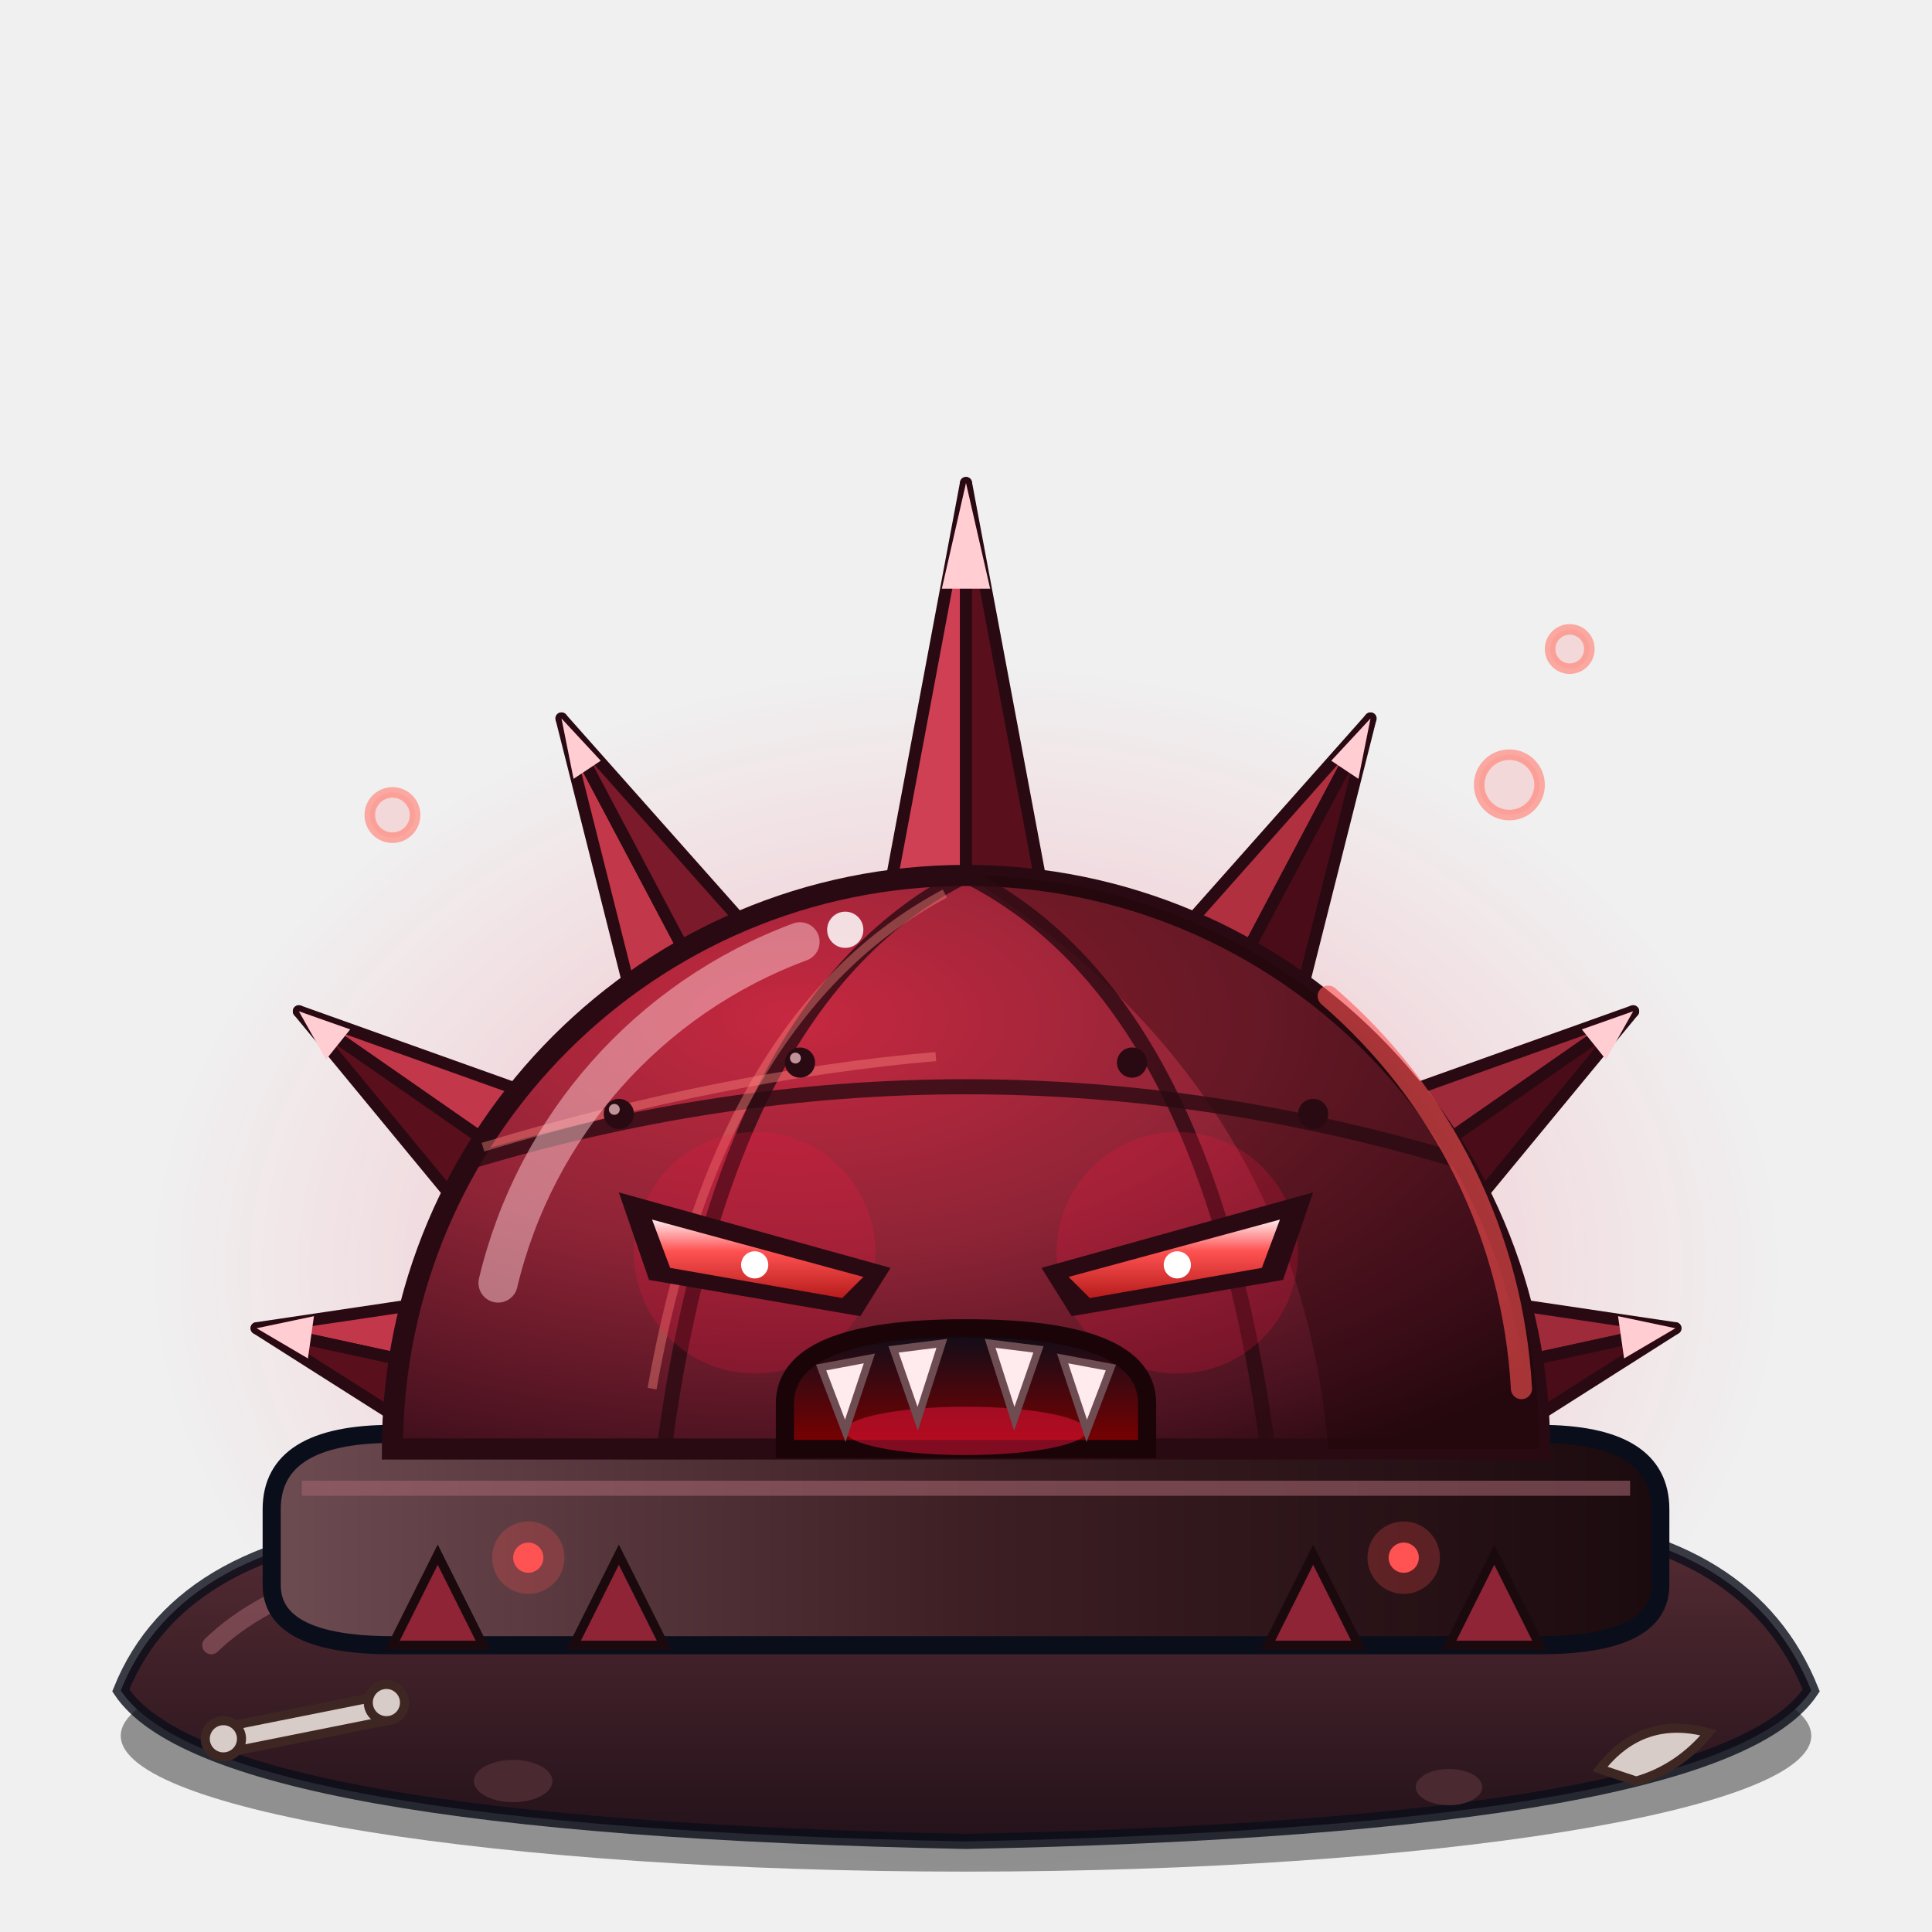
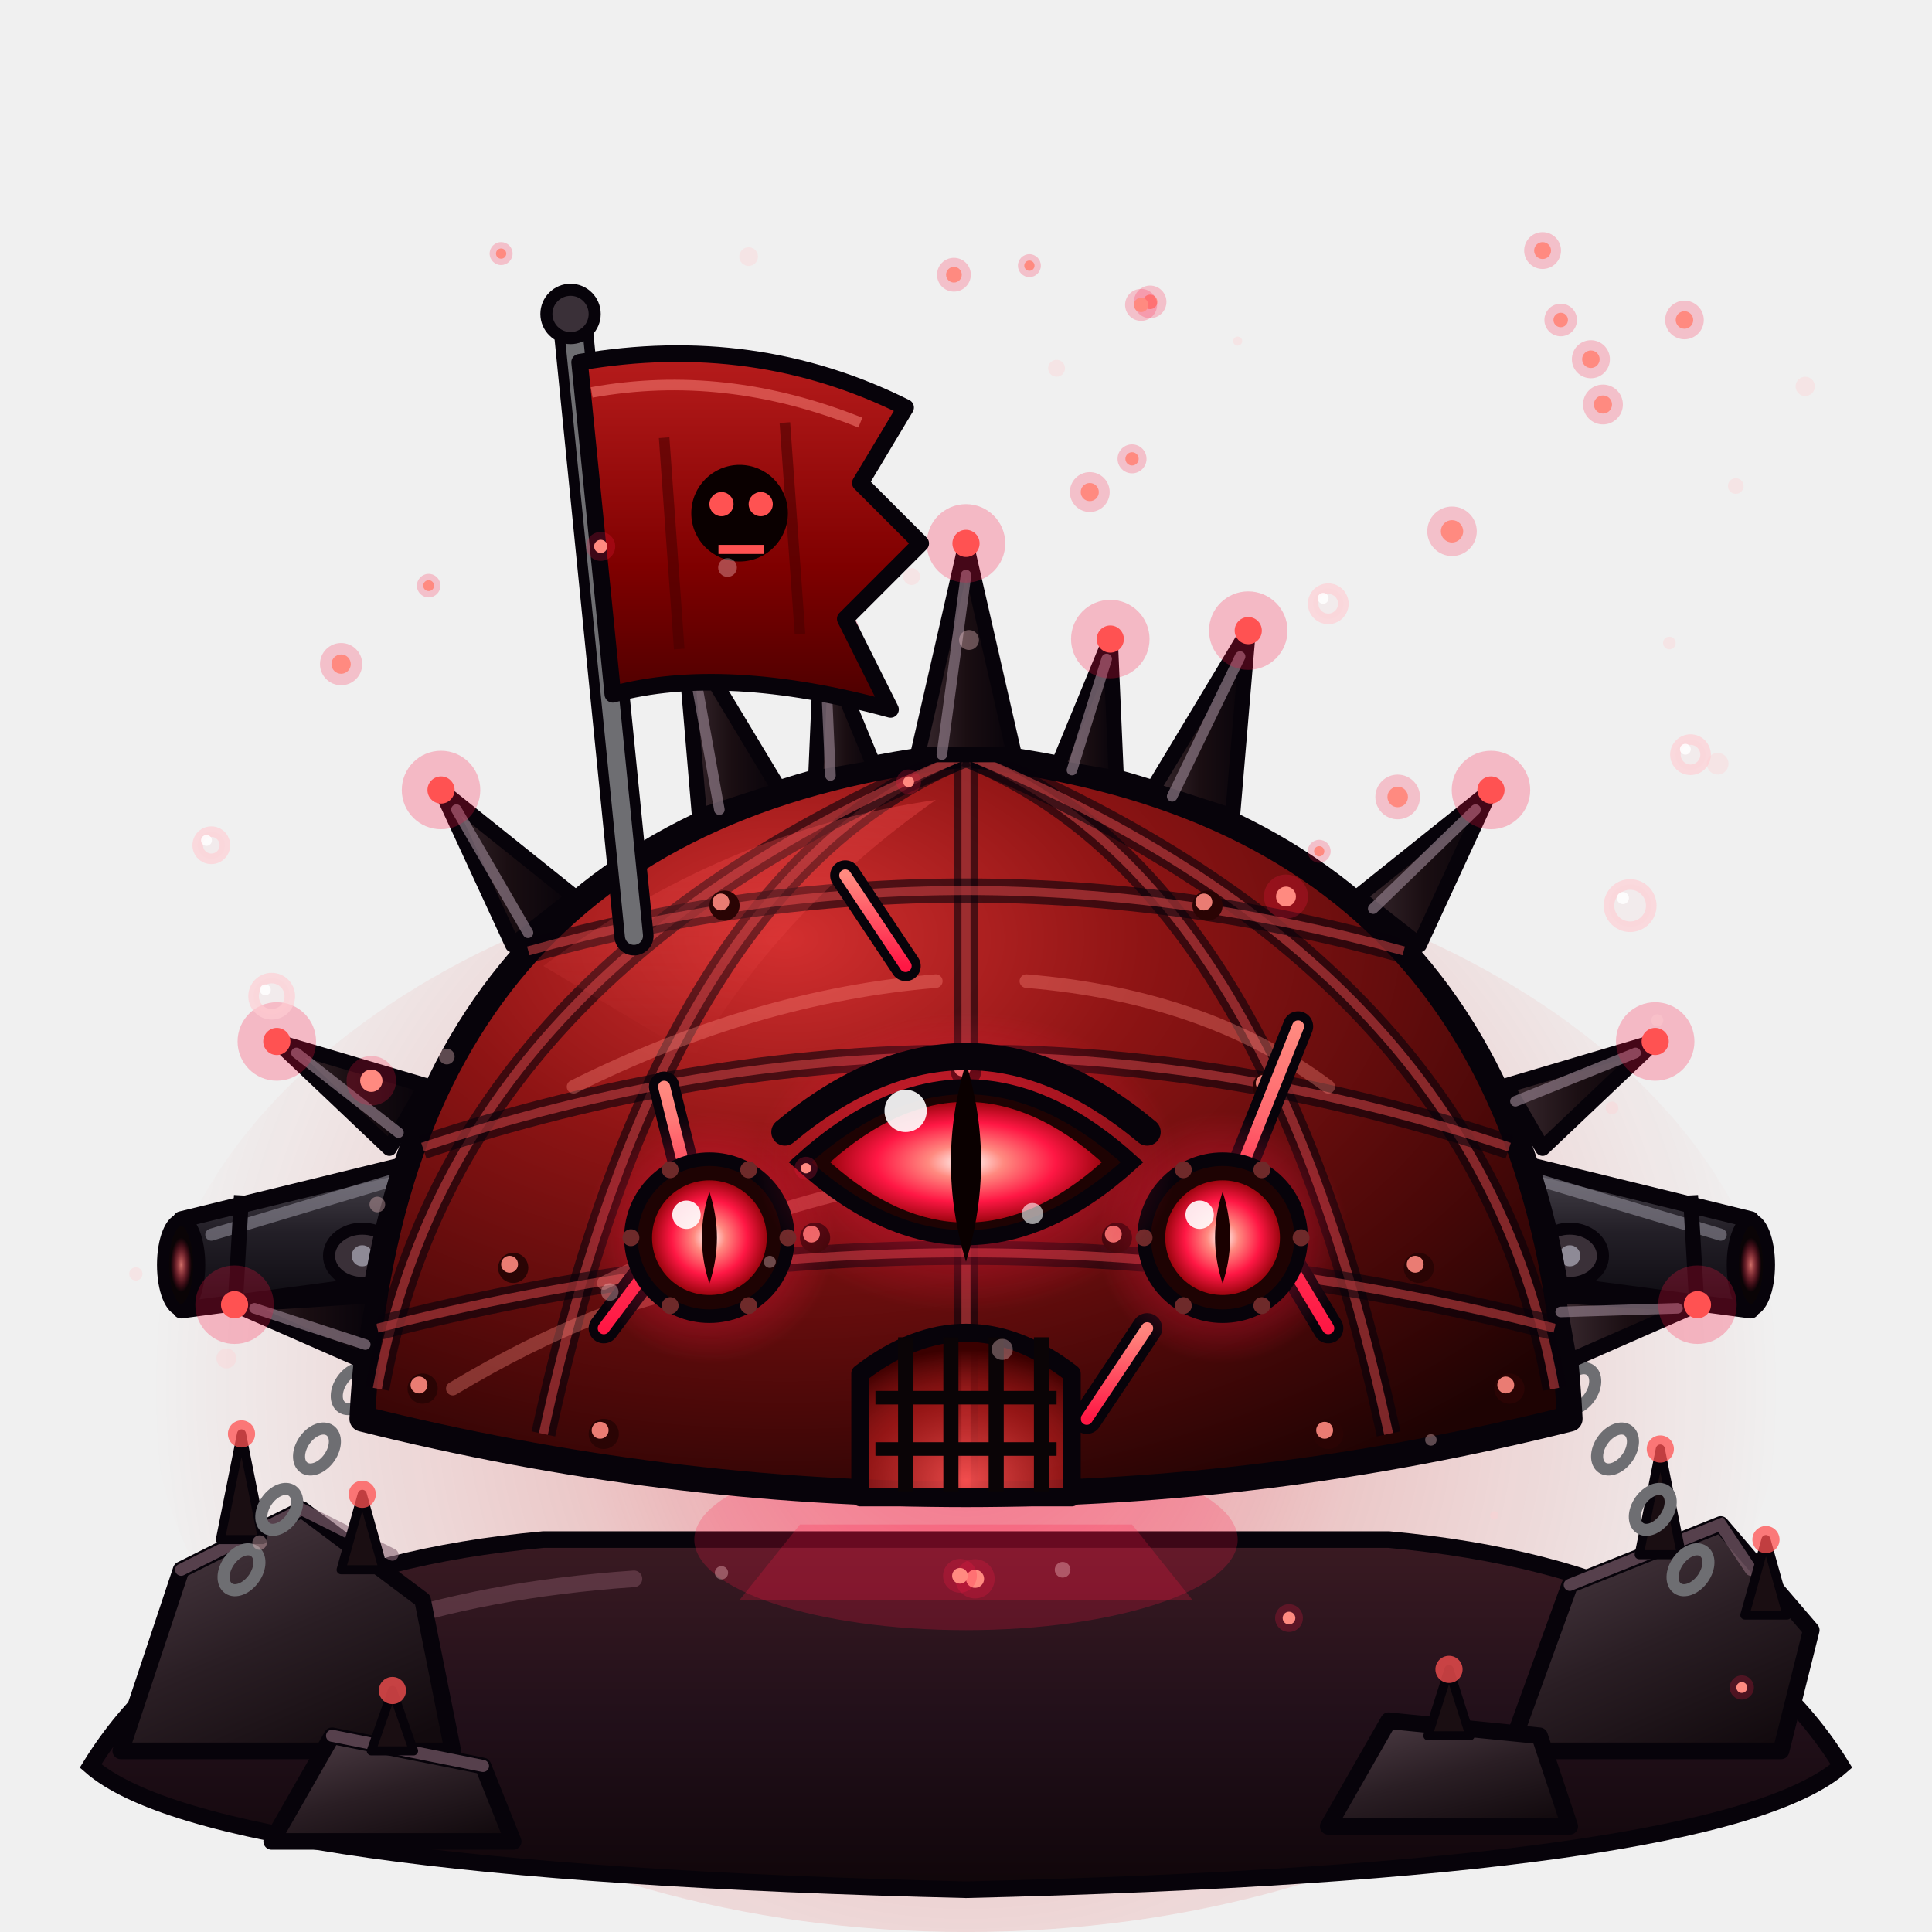
<svg xmlns="http://www.w3.org/2000/svg" viewBox="0 0 64 64">
  <defs>
-     <linearGradient id="fhRock" x1="0" y1="0" x2="0" y2="1">
-       <stop offset="0" stop-color="#5A2E36" />
-       <stop offset="1" stop-color="#24121A" />
-     </linearGradient>
-     <radialGradient id="fhDome" cx="0.35" cy="0.25" r="0.9">
-       <stop offset="0" stop-color="#C62840" />
-       <stop offset="0.45" stop-color="#8E2436" />
-       <stop offset="0.85" stop-color="#4A1220" />
-       <stop offset="1" stop-color="#2A0A12" />
-     </radialGradient>
-     <linearGradient id="fhBand" x1="0" y1="0" x2="1" y2="0">
-       <stop offset="0" stop-color="#6D4C52" />
-       <stop offset="0.5" stop-color="#3D1F24" />
-       <stop offset="1" stop-color="#1A0A0E" />
-     </linearGradient>
-     <radialGradient id="fhGlow" cx="0.5" cy="0.5" r="0.5">
-       <stop offset="0" stop-color="#FF1744" stop-opacity="0.6" />
+     <radialGradient id="fhHalo" cx="32" cy="46" r="27" gradientUnits="userSpaceOnUse">
+       <stop offset="0" stop-color="#FF1744" stop-opacity="0.45" />
+       <stop offset="0.5" stop-color="#D50000" stop-opacity="0.16" />
+       <stop offset="1" stop-color="#D50000" stop-opacity="0" />
+     </radialGradient>
+     <linearGradient id="fhSand" x1="0" y1="0" x2="0" y2="1">
+       <stop offset="0" stop-color="#3A1A22" />
+       <stop offset="0.5" stop-color="#22101A" />
+       <stop offset="1" stop-color="#10060A" />
+     </linearGradient>
+     <radialGradient id="fhShell" cx="0.35" cy="0.25" r="0.85">
+       <stop offset="0" stop-color="#D32F2F" />
+       <stop offset="0.35" stop-color="#8E1414" />
+       <stop offset="0.75" stop-color="#4A0808" />
+       <stop offset="1" stop-color="#1E0303" />
+     </radialGradient>
+     <linearGradient id="fhPlate" x1="0" y1="0" x2="0" y2="1">
+       <stop offset="0" stop-color="#FF5252" stop-opacity="0.35" />
+       <stop offset="1" stop-color="#FF5252" stop-opacity="0" />
+     </linearGradient>
+     <linearGradient id="fhSpike" x1="0" y1="0" x2="1" y2="0">
+       <stop offset="0" stop-color="#3A2A30" />
+       <stop offset="0.5" stop-color="#1A0E12" />
+       <stop offset="1" stop-color="#07030A" />
+     </linearGradient>
+     <radialGradient id="fhEye" cx="0.5" cy="0.5" r="0.55">
+       <stop offset="0" stop-color="#FFFFFF" />
+       <stop offset="0.25" stop-color="#FF8A80" />
+       <stop offset="0.6" stop-color="#FF1744" />
+       <stop offset="1" stop-color="#7F0000" />
+     </radialGradient>
+     <radialGradient id="fhEyeGlow" cx="0.5" cy="0.5" r="0.5">
+       <stop offset="0" stop-color="#FF1744" stop-opacity="0.7" />
      <stop offset="1" stop-color="#FF1744" stop-opacity="0" />
    </radialGradient>
-     <linearGradient id="fhEye" x1="0" y1="0" x2="0" y2="1">
-       <stop offset="0" stop-color="#FFEBEE" />
-       <stop offset="0.4" stop-color="#FF5252" />
-       <stop offset="1" stop-color="#B71C1C" />
-     </linearGradient>
-     <linearGradient id="fhMaw" x1="0" y1="0" x2="0" y2="1">
-       <stop offset="0" stop-color="#0A0E1A" />
-       <stop offset="1" stop-color="#7F0000" />
+     <linearGradient id="fhCannon" x1="0" y1="0" x2="0" y2="1">
+       <stop offset="0" stop-color="#4E4A52" />
+       <stop offset="0.5" stop-color="#231F27" />
+       <stop offset="1" stop-color="#0C0A10" />
+     </linearGradient>
+     <linearGradient id="fhRock" x1="0.2" y1="0" x2="0.8" y2="1">
+       <stop offset="0" stop-color="#4A3A42" />
+       <stop offset="0.5" stop-color="#2A1E24" />
+       <stop offset="1" stop-color="#120A0E" />
+     </linearGradient>
+     <linearGradient id="fhBanner" x1="0" y1="0" x2="0" y2="1">
+       <stop offset="0" stop-color="#B71C1C" />
+       <stop offset="0.6" stop-color="#7F0000" />
+       <stop offset="1" stop-color="#4A0000" />
+     </linearGradient>
+     <radialGradient id="fhGate" cx="0.5" cy="0.9" r="0.8">
+       <stop offset="0" stop-color="#FF5252" stop-opacity="0.9" />
+       <stop offset="0.6" stop-color="#B71C1C" stop-opacity="0.7" />
+       <stop offset="1" stop-color="#3A0000" />
+     </radialGradient>
+     <radialGradient id="fhVent" cx="0.5" cy="0.5" r="0.5">
+       <stop offset="0" stop-color="#FF8A80" stop-opacity="0.8" />
+       <stop offset="1" stop-color="#FF1744" stop-opacity="0" />
+     </radialGradient>
+     <linearGradient id="fhCrack" x1="0" y1="0" x2="0" y2="1">
+       <stop offset="0" stop-color="#FF8A80" />
+       <stop offset="1" stop-color="#FF1744" />
    </linearGradient>
  </defs>
-   <ellipse cx="32" cy="42" rx="27" ry="20" fill="url(#fhGlow)" fill-opacity="0.45" />
-   <ellipse cx="32" cy="57.5" rx="28" ry="4.5" fill="#000" fill-opacity="0.4" />
-   <path d="M4 56 Q6 51 14 50.5 L20 49.6 H45 L51 50.4 Q58 51 60 56 Q57 60.5 32 61 Q7 60.5 4 56 Z" fill="url(#fhRock)" stroke="#0A0E1A" stroke-width="0.5" stroke-opacity="0.8" />
-   <path d="M7 54.5 Q10 51.6 18 51" fill="none" stroke="#A0626C" stroke-width="0.6" stroke-opacity="0.55" stroke-linecap="round" />
-   <g fill="#D7CCC8" stroke="#3E2723" stroke-width="0.3">
-     <path d="M7.5 57.2 L12.5 56.2 L12.8 57 L7.8 58 Z" />
-     <circle cx="7.4" cy="57.6" r="0.6" />
-     <circle cx="12.8" cy="56.4" r="0.6" />
-     <path d="M53 58.6 Q54.4 56.8 56.6 57.4 Q55.6 58.6 54.2 59 Z" />
-   </g>
-   <g fill="#4A2A30">
-     <ellipse cx="17" cy="59" rx="1.3" ry="0.7" />
-     <ellipse cx="48" cy="59.2" rx="1.1" ry="0.6" />
-   </g>
-   <g stroke="#2A0A12" stroke-width="0.4" stroke-linejoin="round">
-     <path d="M15.9 42.9 L8.5 44 L15.4 45.5 Z" fill="#C2384A" />
-     <path d="M14.8 48 L8.5 44 L15.4 45.5 Z" fill="#5A0F1C" />
-     <path d="M19.7 37 L9.9 33.5 L18.1 39.2 Z" fill="#C2384A" />
-     <path d="M16.5 41.5 L9.9 33.5 L18.1 39.2 Z" fill="#5A0F1C" />
-     <path d="M21.5 35.3 L18.6 23.8 L24 34 Z" fill="#C2384A" />
-     <path d="M26.5 32.7 L18.6 23.8 L24 34 Z" fill="#7A1A2A" />
-     <path d="M29 32 L32 16 L32 32 Z" fill="#D04055" />
-     <path d="M35 32 L32 16 L32 32 Z" fill="#5A0F1C" />
-     <path d="M37.5 32.7 L45.4 23.8 L40 34 Z" fill="#B0303F" />
-     <path d="M42.5 35.3 L45.4 23.8 L40 34 Z" fill="#4A0C18" />
-     <path d="M44.3 37 L54.1 33.5 L45.9 39.2 Z" fill="#9E2A3A" />
-     <path d="M47.5 41.5 L54.1 33.5 L45.9 39.2 Z" fill="#4A0C18" />
-     <path d="M48.1 42.9 L55.5 44 L48.6 45.5 Z" fill="#9E2A3A" />
-     <path d="M49.2 48 L55.5 44 L48.6 45.5 Z" fill="#4A0C18" />
-   </g>
-   <g fill="#FFCDD2">
-     <path d="M8.5 44 L10.4 43.6 L10.2 45 Z" />
-     <path d="M9.9 33.5 L11.6 34.1 L10.8 35.1 Z" />
-     <path d="M18.6 23.8 L19.9 25.2 L19 25.8 Z" />
-     <path d="M32 16 L32.8 19.5 L31.2 19.5 Z" />
-     <path d="M45.4 23.8 L45 25.8 L44.1 25.2 Z" />
-     <path d="M54.1 33.5 L53.2 35.1 L52.4 34.1 Z" />
-     <path d="M55.5 44 L53.8 45 L53.6 43.6 Z" />
-   </g>
-   <path d="M9 50 Q9 47.5 13 47.5 H51 Q55 47.5 55 50 V52.5 Q55 54.5 51 54.5 H13 Q9 54.5 9 52.5 Z" fill="url(#fhBand)" stroke="#0A0E1A" stroke-width="0.6" />
-   <path d="M10 49.3 H54" stroke="#A0626C" stroke-width="0.5" stroke-opacity="0.6" />
-   <g fill="#8E2436" stroke="#1A0A0E" stroke-width="0.3">
-     <path d="M13 54.5 L14.5 51.5 L16 54.5 Z" />
-     <path d="M19 54.5 L20.5 51.5 L22 54.5 Z" />
-     <path d="M42 54.5 L43.5 51.5 L45 54.5 Z" />
-     <path d="M48 54.5 L49.5 51.5 L51 54.5 Z" />
-   </g>
-   <g fill="#FF5252">
-     <circle cx="17.5" cy="51.6" r="1.2" fill-opacity="0.25" />
-     <circle cx="17.5" cy="51.6" r="0.5" />
-     <circle cx="46.5" cy="51.6" r="1.2" fill-opacity="0.25" />
-     <circle cx="46.5" cy="51.6" r="0.5" />
-   </g>
-   <path d="M13 48 A19 19 0 0 1 51 48 Z" fill="url(#fhDome)" stroke="#2A0A12" stroke-width="0.7" />
-   <path d="M32 29 A19 19 0 0 1 51 48 H44 Q43 36 32 29 Z" fill="#1A0408" fill-opacity="0.35" />
-   <g fill="none" stroke="#2A0A12" stroke-width="0.5" stroke-opacity="0.8">
-     <path d="M32 29 Q24 33 22 48" />
-     <path d="M32 29 Q40 33 42 48" />
-     <path d="M15.5 38.5 Q32 33.5 48.5 38.5" />
-   </g>
-   <g fill="none" stroke="#FF8A80" stroke-width="0.3" stroke-opacity="0.4">
-     <path d="M31.3 29.6 Q23.8 33.6 21.6 46" />
-     <path d="M16 38 Q24 35.6 31 35" />
-   </g>
-   <g fill="#2A0A12">
-     <circle cx="20.5" cy="36.9" r="0.5" />
-     <circle cx="26.5" cy="35.2" r="0.5" />
-     <circle cx="37.5" cy="35.2" r="0.5" />
-     <circle cx="43.5" cy="36.9" r="0.5" />
-   </g>
-   <g fill="#FFCDD2" fill-opacity="0.7">
-     <circle cx="20.35" cy="36.75" r="0.18" />
-     <circle cx="26.35" cy="35.05" r="0.18" />
-   </g>
-   <path d="M16.5 42.5 A16 16 0 0 1 26.5 31.2" fill="none" stroke="#FFCDD2" stroke-width="1.3" stroke-linecap="round" stroke-opacity="0.5" />
-   <circle cx="28" cy="30.8" r="0.6" fill="#fff" fill-opacity="0.85" />
-   <path d="M44 33 A18.5 18.5 0 0 1 50.4 46" fill="none" stroke="#FF5252" stroke-width="0.7" stroke-opacity="0.6" stroke-linecap="round" />
-   <g>
-     <circle cx="25" cy="41.5" r="4" fill="#FF1744" fill-opacity="0.2" />
-     <circle cx="39" cy="41.5" r="4" fill="#FF1744" fill-opacity="0.2" />
-     <path d="M20.5 39.5 L29.5 42 L28.5 43.6 L21.5 42.4 Z" fill="#2A0A12" />
-     <path d="M43.5 39.5 L34.5 42 L35.5 43.6 L42.5 42.4 Z" fill="#2A0A12" />
-     <path d="M21.6 40.4 L28.6 42.3 L27.9 43 L22.2 42 Z" fill="url(#fhEye)" />
-     <path d="M42.4 40.4 L35.4 42.3 L36.1 43 L41.8 42 Z" fill="url(#fhEye)" />
-     <circle cx="25" cy="41.9" r="0.45" fill="#fff" />
-     <circle cx="39" cy="41.9" r="0.45" fill="#fff" />
-   </g>
-   <path d="M26 48 V46.5 Q26 44 32 44 Q38 44 38 46.5 V48 Z" fill="url(#fhMaw)" stroke="#1A0408" stroke-width="0.6" />
-   <ellipse cx="32" cy="47.4" rx="4" ry="0.8" fill="#FF1744" fill-opacity="0.45" />
-   <g fill="#FFEBEE" stroke="#6D4C52" stroke-width="0.25">
-     <path d="M27.2 45.3 L28 47.4 L28.8 45 Z" />
-     <path d="M29.6 44.7 L30.4 47 L31.2 44.5 Z" />
-     <path d="M32.8 44.5 L33.6 47 L34.4 44.7 Z" />
-     <path d="M35.2 45 L36 47.4 L36.8 45.3 Z" />
-   </g>
-   <g fill="#FF5252" fill-opacity="0.15" stroke="#FF8A80" stroke-width="0.35" stroke-opacity="0.7">
-     <circle cx="50" cy="26" r="1" />
-     <circle cx="52" cy="21.5" r="0.65" />
-     <circle cx="13" cy="27" r="0.75" />
+   <ellipse cx="32" cy="46" rx="27" ry="18" fill="url(#fhHalo)" />
+   <ellipse cx="32" cy="58.5" rx="27" ry="3.8" fill="#000" fill-opacity="0.5" />
+   <path d="M3 58.5 Q7 52 18 51 H46 Q57 52 61 58.5 Q57 62 32 62.6 Q7 62 3 58.5 Z" fill="url(#fhSand)" stroke="#07030A" stroke-width="0.55" />
+   <path d="M6 57.5 Q11 53 21 52.3" fill="none" stroke="#8A5A6A" stroke-width="0.55" stroke-opacity="0.45" stroke-linecap="round" />
+   <g>
+     <path d="M4 58 L6 52 L10 50 L14 53 L15 58 Z" fill="url(#fhRock)" stroke="#07030A" stroke-width="0.55" stroke-linejoin="round" />
+     <path d="M50 58 L52 52.5 L57 50.5 L60 54 L59 58 Z" fill="url(#fhRock)" stroke="#07030A" stroke-width="0.55" stroke-linejoin="round" />
+     <path d="M9 61 L11 57.5 L16 58.5 L17 61 Z" fill="url(#fhRock)" stroke="#07030A" stroke-width="0.55" stroke-linejoin="round" />
+     <path d="M44 60.5 L46 57 L51 57.5 L52 60.5 Z" fill="url(#fhRock)" stroke="#07030A" stroke-width="0.55" stroke-linejoin="round" />
+     <path d="M6 52 L10 50 L13 51.5" fill="none" stroke="#8A6A78" stroke-width="0.4" stroke-opacity="0.6" stroke-linecap="round" />
+     <path d="M52 52.5 L57 50.5 L58 52" fill="none" stroke="#8A6A78" stroke-width="0.4" stroke-opacity="0.6" stroke-linecap="round" />
+     <path d="M11 57.5 L16 58.5" fill="none" stroke="#8A6A78" stroke-width="0.4" stroke-opacity="0.6" stroke-linecap="round" />
+     <path d="M7.3 51 L8 47.5 L8.7 51 Z" fill="#1A0E12" stroke="#07030A" stroke-width="0.3" stroke-linejoin="round" />
+     <circle cx="8" cy="47.5" r="0.45" fill="#FF5252" fill-opacity="0.75" />
+     <path d="M11.3 52 L12 49.5 L12.7 52 Z" fill="#1A0E12" stroke="#07030A" stroke-width="0.3" stroke-linejoin="round" />
+     <circle cx="12" cy="49.5" r="0.45" fill="#FF5252" fill-opacity="0.75" />
+     <path d="M54.3 51.5 L55 48 L55.7 51.5 Z" fill="#1A0E12" stroke="#07030A" stroke-width="0.3" stroke-linejoin="round" />
+     <circle cx="55" cy="48" r="0.45" fill="#FF5252" fill-opacity="0.75" />
+     <path d="M57.8 53.5 L58.5 51 L59.2 53.5 Z" fill="#1A0E12" stroke="#07030A" stroke-width="0.3" stroke-linejoin="round" />
+     <circle cx="58.5" cy="51" r="0.45" fill="#FF5252" fill-opacity="0.75" />
+     <path d="M12.3 58 L13 56 L13.7 58 Z" fill="#1A0E12" stroke="#07030A" stroke-width="0.3" stroke-linejoin="round" />
+     <circle cx="13" cy="56" r="0.45" fill="#FF5252" fill-opacity="0.75" />
+     <path d="M47.3 57.5 L48 55.3 L48.7 57.5 Z" fill="#1A0E12" stroke="#07030A" stroke-width="0.3" stroke-linejoin="round" />
+     <circle cx="48" cy="55.3" r="0.45" fill="#FF5252" fill-opacity="0.75" />
+   </g>
+   <g>
+     <ellipse cx="13" cy="44" rx="0.75" ry="0.5" fill="none" stroke="#6E6E72" stroke-width="0.4" transform="rotate(-55 13 44)" />
+     <ellipse cx="11.75" cy="46" rx="0.75" ry="0.5" fill="none" stroke="#6E6E72" stroke-width="0.4" transform="rotate(-55 11.75 46)" />
+     <ellipse cx="10.5" cy="48" rx="0.75" ry="0.5" fill="none" stroke="#6E6E72" stroke-width="0.4" transform="rotate(-55 10.5 48)" />
+     <ellipse cx="9.25" cy="50" rx="0.75" ry="0.5" fill="none" stroke="#6E6E72" stroke-width="0.4" transform="rotate(-55 9.25 50)" />
+     <ellipse cx="8" cy="52" rx="0.75" ry="0.5" fill="none" stroke="#6E6E72" stroke-width="0.4" transform="rotate(-55 8 52)" />
+     <ellipse cx="51" cy="44" rx="0.75" ry="0.5" fill="none" stroke="#6E6E72" stroke-width="0.4" transform="rotate(-55 51 44)" />
+     <ellipse cx="52.25" cy="46" rx="0.75" ry="0.5" fill="none" stroke="#6E6E72" stroke-width="0.4" transform="rotate(-55 52.25 46)" />
+     <ellipse cx="53.5" cy="48" rx="0.75" ry="0.5" fill="none" stroke="#6E6E72" stroke-width="0.4" transform="rotate(-55 53.5 48)" />
+     <ellipse cx="54.75" cy="50" rx="0.75" ry="0.5" fill="none" stroke="#6E6E72" stroke-width="0.4" transform="rotate(-55 54.75 50)" />
+     <ellipse cx="56" cy="52" rx="0.75" ry="0.5" fill="none" stroke="#6E6E72" stroke-width="0.4" transform="rotate(-55 56 52)" />
+   </g>
+   <g>
+     <path d="M15 38.2 L6 40.4 L6 43.4 L15 42.2 Z" fill="url(#fhCannon)" stroke="#07030A" stroke-width="0.55" stroke-linejoin="round" />
+     <path d="M14 38.8 L7 40.9" fill="none" stroke="#8E8A96" stroke-width="0.4" stroke-opacity="0.6" stroke-linecap="round" />
+     <path d="M8 39.6 L7.8 43.1" fill="none" stroke="#07030A" stroke-width="0.5" />
+     <ellipse cx="6" cy="41.9" rx="0.6" ry="1.5" fill="#0A0406" stroke="#07030A" stroke-width="0.4" />
+     <ellipse cx="6" cy="41.9" rx="0.35" ry="0.9" fill="url(#fhVent)" />
+     <ellipse cx="12" cy="41.6" rx="1.1" ry="0.9" fill="#3A3038" stroke="#07030A" stroke-width="0.4" />
+     <circle cx="12" cy="41.6" r="0.35" fill="#8E8A96" />
+     <path d="M49 38.2 L58 40.4 L58 43.4 L49 42.2 Z" fill="url(#fhCannon)" stroke="#07030A" stroke-width="0.55" stroke-linejoin="round" />
+     <path d="M50 38.8 L57 40.9" fill="none" stroke="#8E8A96" stroke-width="0.4" stroke-opacity="0.6" stroke-linecap="round" />
+     <path d="M56 39.6 L56.2 43.1" fill="none" stroke="#07030A" stroke-width="0.5" />
+     <ellipse cx="58" cy="41.9" rx="0.6" ry="1.5" fill="#0A0406" stroke="#07030A" stroke-width="0.4" />
+     <ellipse cx="58" cy="41.9" rx="0.35" ry="0.9" fill="url(#fhVent)" />
+     <ellipse cx="52" cy="41.6" rx="1.1" ry="0.9" fill="#3A3038" stroke="#07030A" stroke-width="0.4" />
+     <circle cx="52" cy="41.6" r="0.35" fill="#8E8A96" />
+   </g>
+   <ellipse cx="32" cy="51" rx="9" ry="3" fill="#FF1744" fill-opacity="0.22" />
+   <path d="M12 47 Q13 27 32 25 Q51 27 52 47 Q32 52 12 47 Z" fill="url(#fhShell)" stroke="#07030A" stroke-width="0.85" stroke-linejoin="round" />
+   <g>
+     <path d="M32 25 Q22 29 18 47.5" fill="none" stroke="#07030A" stroke-width="0.8" stroke-opacity="0.6" />
+     <path d="M32 25 Q22 29 18 47.5" fill="none" stroke="#FF5252" stroke-width="0.3" stroke-opacity="0.45" />
+     <path d="M32 25 Q42 29 46 47.5" fill="none" stroke="#07030A" stroke-width="0.8" stroke-opacity="0.6" />
+     <path d="M32 25 Q42 29 46 47.5" fill="none" stroke="#FF5252" stroke-width="0.3" stroke-opacity="0.45" />
+     <path d="M32 25 V49.5" fill="none" stroke="#07030A" stroke-width="0.8" stroke-opacity="0.6" />
+     <path d="M32 25 V49.5" fill="none" stroke="#FF5252" stroke-width="0.3" stroke-opacity="0.45" />
+     <path d="M32 25 Q15 32 12.5 46" fill="none" stroke="#07030A" stroke-width="0.8" stroke-opacity="0.6" />
+     <path d="M32 25 Q15 32 12.5 46" fill="none" stroke="#FF5252" stroke-width="0.3" stroke-opacity="0.45" />
+     <path d="M32 25 Q49 32 51.5 46" fill="none" stroke="#07030A" stroke-width="0.8" stroke-opacity="0.6" />
+     <path d="M32 25 Q49 32 51.5 46" fill="none" stroke="#FF5252" stroke-width="0.3" stroke-opacity="0.45" />
+     <path d="M14 38 Q32 32 50 38" fill="none" stroke="#07030A" stroke-width="0.8" stroke-opacity="0.6" />
+     <path d="M14 38 Q32 32 50 38" fill="none" stroke="#FF5252" stroke-width="0.3" stroke-opacity="0.45" />
+     <path d="M17.5 31.5 Q32 27.5 46.5 31.5" fill="none" stroke="#07030A" stroke-width="0.8" stroke-opacity="0.6" />
+     <path d="M17.5 31.5 Q32 27.5 46.5 31.5" fill="none" stroke="#FF5252" stroke-width="0.3" stroke-opacity="0.45" />
+     <path d="M12.5 44 Q32 39 51.5 44" fill="none" stroke="#07030A" stroke-width="0.8" stroke-opacity="0.6" />
+     <path d="M12.5 44 Q32 39 51.5 44" fill="none" stroke="#FF5252" stroke-width="0.3" stroke-opacity="0.45" />
+     <path d="M19 36 Q25 33 31 32.5" fill="none" stroke="#FF8A80" stroke-width="0.45" stroke-opacity="0.35" stroke-linecap="round" />
+     <path d="M20 42.5 Q26 39.5 31 39" fill="none" stroke="#FF8A80" stroke-width="0.45" stroke-opacity="0.35" stroke-linecap="round" />
+     <path d="M15 46 Q20 43 24 42.5" fill="none" stroke="#FF8A80" stroke-width="0.45" stroke-opacity="0.35" stroke-linecap="round" />
+     <path d="M34 32.5 Q40 33 44 36" fill="none" stroke="#FF8A80" stroke-width="0.45" stroke-opacity="0.35" stroke-linecap="round" />
+     <path d="M18 32 Q24 27.5 31 26.5 Q26 30 23 35 Z" fill="url(#fhPlate)" />
+   </g>
+   <g>
+     <circle cx="22" cy="36" r="0.5" fill="#2A0404" />
+     <circle cx="21.88" cy="35.88" r="0.28" fill="#FF8A80" fill-opacity="0.9" />
+     <circle cx="32" cy="35.5" r="0.5" fill="#2A0404" />
+     <circle cx="31.88" cy="35.38" r="0.28" fill="#FF8A80" fill-opacity="0.9" />
+     <circle cx="42" cy="36" r="0.5" fill="#2A0404" />
+     <circle cx="41.88" cy="35.88" r="0.28" fill="#FF8A80" fill-opacity="0.9" />
+     <circle cx="17" cy="42" r="0.5" fill="#2A0404" />
+     <circle cx="16.88" cy="41.88" r="0.28" fill="#FF8A80" fill-opacity="0.9" />
+     <circle cx="27" cy="41" r="0.5" fill="#2A0404" />
+     <circle cx="26.88" cy="40.88" r="0.28" fill="#FF8A80" fill-opacity="0.9" />
+     <circle cx="37" cy="41" r="0.5" fill="#2A0404" />
+     <circle cx="36.88" cy="40.88" r="0.28" fill="#FF8A80" fill-opacity="0.9" />
+     <circle cx="47" cy="42" r="0.5" fill="#2A0404" />
+     <circle cx="46.88" cy="41.88" r="0.28" fill="#FF8A80" fill-opacity="0.9" />
+     <circle cx="24" cy="30" r="0.5" fill="#2A0404" />
+     <circle cx="23.88" cy="29.88" r="0.28" fill="#FF8A80" fill-opacity="0.9" />
+     <circle cx="40" cy="30" r="0.5" fill="#2A0404" />
+     <circle cx="39.88" cy="29.88" r="0.28" fill="#FF8A80" fill-opacity="0.9" />
+     <circle cx="14" cy="46" r="0.5" fill="#2A0404" />
+     <circle cx="13.88" cy="45.88" r="0.28" fill="#FF8A80" fill-opacity="0.9" />
+     <circle cx="50" cy="46" r="0.5" fill="#2A0404" />
+     <circle cx="49.88" cy="45.88" r="0.28" fill="#FF8A80" fill-opacity="0.9" />
+     <circle cx="20" cy="47.5" r="0.5" fill="#2A0404" />
+     <circle cx="19.88" cy="47.38" r="0.28" fill="#FF8A80" fill-opacity="0.9" />
+     <circle cx="44" cy="47.5" r="0.5" fill="#2A0404" />
+     <circle cx="43.88" cy="47.38" r="0.28" fill="#FF8A80" fill-opacity="0.9" />
+   </g>
+   <g>
+     <path d="M20 44 L23 40 L22 36" fill="none" stroke="#07030A" stroke-width="1" stroke-linecap="round" stroke-linejoin="round" />
+     <path d="M20 44 L23 40 L22 36" fill="none" stroke="url(#fhCrack)" stroke-width="0.4" stroke-linecap="round" stroke-linejoin="round" />
+     <path d="M44 44 L41 39 L43 34" fill="none" stroke="#07030A" stroke-width="1" stroke-linecap="round" stroke-linejoin="round" />
+     <path d="M44 44 L41 39 L43 34" fill="none" stroke="url(#fhCrack)" stroke-width="0.4" stroke-linecap="round" stroke-linejoin="round" />
+     <path d="M28 29 L30 32" fill="none" stroke="#07030A" stroke-width="1" stroke-linecap="round" stroke-linejoin="round" />
+     <path d="M28 29 L30 32" fill="none" stroke="url(#fhCrack)" stroke-width="0.4" stroke-linecap="round" stroke-linejoin="round" />
+     <path d="M36 47 L38 44" fill="none" stroke="#07030A" stroke-width="1" stroke-linecap="round" stroke-linejoin="round" />
+     <path d="M36 47 L38 44" fill="none" stroke="url(#fhCrack)" stroke-width="0.4" stroke-linecap="round" stroke-linejoin="round" />
+   </g>
+   <g>
+     <path d="M30.4 25 L32 18 L33.6 25 Z" fill="url(#fhSpike)" stroke="#07030A" stroke-width="0.5" stroke-linejoin="round" />
+     <path d="M31.2 25 L32 19.05" fill="none" stroke="#8E7A86" stroke-width="0.35" stroke-opacity="0.7" stroke-linecap="round" />
+     <circle cx="32" cy="18" r="1.3" fill="#FF1744" fill-opacity="0.25" />
+     <circle cx="32" cy="18" r="0.45" fill="#FF5252" />
+     <path d="M23.17 27.03 L22.65 20.89 L25.83 26.17 Z" fill="url(#fhSpike)" stroke="#07030A" stroke-width="0.5" stroke-linejoin="round" />
+     <path d="M23.83 26.82 L22.92 21.75" fill="none" stroke="#8E7A86" stroke-width="0.35" stroke-opacity="0.7" stroke-linecap="round" />
+     <circle cx="22.65" cy="20.89" r="1.3" fill="#FF1744" fill-opacity="0.25" />
+     <circle cx="22.65" cy="20.89" r="0.45" fill="#FF5252" />
+     <path d="M38.17 26.17 L41.35 20.89 L40.83 27.03 Z" fill="url(#fhSpike)" stroke="#07030A" stroke-width="0.5" stroke-linejoin="round" />
+     <path d="M38.83 26.38 L41.08 21.75" fill="none" stroke="#8E7A86" stroke-width="0.35" stroke-opacity="0.7" stroke-linecap="round" />
+     <circle cx="41.35" cy="20.89" r="1.3" fill="#FF1744" fill-opacity="0.25" />
+     <circle cx="41.35" cy="20.89" r="0.45" fill="#FF5252" />
+     <path d="M16.98 31.3 L14.61 26.17 L19.02 29.7 Z" fill="url(#fhSpike)" stroke="#07030A" stroke-width="0.5" stroke-linejoin="round" />
+     <path d="M17.49 30.9 L15.12 26.82" fill="none" stroke="#8E7A86" stroke-width="0.35" stroke-opacity="0.7" stroke-linecap="round" />
+     <circle cx="14.61" cy="26.17" r="1.3" fill="#FF1744" fill-opacity="0.25" />
+     <circle cx="14.61" cy="26.17" r="0.45" fill="#FF5252" />
+     <path d="M44.98 29.7 L49.39 26.17 L47.02 31.3 Z" fill="url(#fhSpike)" stroke="#07030A" stroke-width="0.5" stroke-linejoin="round" />
+     <path d="M45.49 30.1 L48.88 26.82" fill="none" stroke="#8E7A86" stroke-width="0.35" stroke-opacity="0.7" stroke-linecap="round" />
+     <circle cx="49.39" cy="26.17" r="1.3" fill="#FF1744" fill-opacity="0.25" />
+     <circle cx="49.39" cy="26.17" r="0.45" fill="#FF5252" />
+     <path d="M12.9 38.04 L9.17 34.5 L14.1 35.96 Z" fill="url(#fhSpike)" stroke="#07030A" stroke-width="0.5" stroke-linejoin="round" />
+     <path d="M13.2 37.52 L9.82 34.88" fill="none" stroke="#8E7A86" stroke-width="0.35" stroke-opacity="0.7" stroke-linecap="round" />
+     <circle cx="9.17" cy="34.5" r="1.3" fill="#FF1744" fill-opacity="0.25" />
+     <circle cx="9.17" cy="34.5" r="0.45" fill="#FF5252" />
+     <path d="M49.9 35.96 L54.83 34.5 L51.1 38.04 Z" fill="url(#fhSpike)" stroke="#07030A" stroke-width="0.5" stroke-linejoin="round" />
+     <path d="M50.2 36.48 L54.18 34.88" fill="none" stroke="#8E7A86" stroke-width="0.35" stroke-opacity="0.7" stroke-linecap="round" />
+     <circle cx="54.83" cy="34.5" r="1.3" fill="#FF1744" fill-opacity="0.25" />
+     <circle cx="54.83" cy="34.5" r="0.45" fill="#FF5252" />
+     <path d="M12.01 45.08 L7.77 43.22 L12.39 42.92 Z" fill="url(#fhSpike)" stroke="#07030A" stroke-width="0.5" stroke-linejoin="round" />
+     <path d="M12.1 44.54 L8.43 43.34" fill="none" stroke="#8E7A86" stroke-width="0.35" stroke-opacity="0.7" stroke-linecap="round" />
+     <circle cx="7.77" cy="43.22" r="1.3" fill="#FF1744" fill-opacity="0.25" />
+     <circle cx="7.77" cy="43.22" r="0.45" fill="#FF5252" />
+     <path d="M51.61 42.92 L56.23 43.22 L51.99 45.08 Z" fill="url(#fhSpike)" stroke="#07030A" stroke-width="0.5" stroke-linejoin="round" />
+     <path d="M51.7 43.46 L55.57 43.34" fill="none" stroke="#8E7A86" stroke-width="0.35" stroke-opacity="0.7" stroke-linecap="round" />
+     <circle cx="56.23" cy="43.22" r="1.3" fill="#FF1744" fill-opacity="0.25" />
+     <circle cx="56.23" cy="43.22" r="0.45" fill="#FF5252" />
+     <path d="M27.02 25.77 L27.22 21.17 L28.98 25.43 Z" fill="url(#fhSpike)" stroke="#07030A" stroke-width="0.5" stroke-linejoin="round" />
+     <path d="M27.51 25.69 L27.34 21.83" fill="none" stroke="#8E7A86" stroke-width="0.35" stroke-opacity="0.7" stroke-linecap="round" />
+     <circle cx="27.22" cy="21.17" r="1.3" fill="#FF1744" fill-opacity="0.25" />
+     <circle cx="27.22" cy="21.17" r="0.45" fill="#FF5252" />
+     <path d="M35.02 25.43 L36.78 21.17 L36.98 25.77 Z" fill="url(#fhSpike)" stroke="#07030A" stroke-width="0.5" stroke-linejoin="round" />
+     <path d="M35.51 25.51 L36.66 21.83" fill="none" stroke="#8E7A86" stroke-width="0.35" stroke-opacity="0.7" stroke-linecap="round" />
+     <circle cx="36.78" cy="21.17" r="1.3" fill="#FF1744" fill-opacity="0.25" />
+     <circle cx="36.78" cy="21.17" r="0.45" fill="#FF5252" />
+   </g>
+   <g>
+     <circle cx="23.5" cy="41" r="4.18" fill="url(#fhEyeGlow)" />
+     <circle cx="23.5" cy="41" r="2.6" fill="#1E0303" stroke="#07030A" stroke-width="0.45" />
+     <circle cx="23.5" cy="41" r="1.9" fill="url(#fhEye)" />
+     <path d="M23.5 39.48 Q24 41 23.5 42.52 Q23 41 23.5 39.48 Z" fill="#1A0000" />
+     <circle cx="22.74" cy="40.24" r="0.47" fill="#FFFFFF" fill-opacity="0.9" />
+     <circle cx="26.1" cy="41" r="0.28" fill="#6E2A2A" />
+     <circle cx="24.8" cy="43.25" r="0.28" fill="#6E2A2A" />
+     <circle cx="22.2" cy="43.25" r="0.28" fill="#6E2A2A" />
+     <circle cx="20.9" cy="41" r="0.28" fill="#6E2A2A" />
+     <circle cx="22.2" cy="38.75" r="0.28" fill="#6E2A2A" />
+     <circle cx="24.8" cy="38.75" r="0.28" fill="#6E2A2A" />
+     <circle cx="40.5" cy="41" r="4.18" fill="url(#fhEyeGlow)" />
+     <circle cx="40.5" cy="41" r="2.6" fill="#1E0303" stroke="#07030A" stroke-width="0.45" />
+     <circle cx="40.5" cy="41" r="1.9" fill="url(#fhEye)" />
+     <path d="M40.5 39.48 Q41 41 40.5 42.52 Q40 41 40.5 39.48 Z" fill="#1A0000" />
+     <circle cx="39.74" cy="40.24" r="0.47" fill="#FFFFFF" fill-opacity="0.9" />
+     <circle cx="43.1" cy="41" r="0.28" fill="#6E2A2A" />
+     <circle cx="41.8" cy="43.25" r="0.28" fill="#6E2A2A" />
+     <circle cx="39.2" cy="43.25" r="0.28" fill="#6E2A2A" />
+     <circle cx="37.9" cy="41" r="0.28" fill="#6E2A2A" />
+     <circle cx="39.2" cy="38.75" r="0.28" fill="#6E2A2A" />
+     <circle cx="41.8" cy="38.75" r="0.28" fill="#6E2A2A" />
+     <ellipse cx="32" cy="38.5" rx="7" ry="5" fill="url(#fhEyeGlow)" />
+     <path d="M26.5 38.5 Q32 33.5 37.5 38.5 Q32 43.5 26.5 38.5 Z" fill="#1E0303" stroke="#07030A" stroke-width="0.5" />
+     <path d="M27.5 38.5 Q32 34.5 36.5 38.5 Q32 42.5 27.5 38.5 Z" fill="url(#fhEye)" />
+     <path d="M32 35.2 Q33 38.5 32 41.8 Q31 38.5 32 35.2 Z" fill="#0A0000" />
+     <circle cx="30" cy="36.8" r="0.7" fill="#FFFFFF" fill-opacity="0.9" />
+     <circle cx="34.2" cy="40.2" r="0.35" fill="#FFFFFF" fill-opacity="0.6" />
+     <path d="M26 37.5 Q32 32.5 38 37.5" fill="none" stroke="#07030A" stroke-width="0.9" stroke-linecap="round" />
+   </g>
+   <g>
+     <path d="M28.5 49.6 V45.5 Q32 42.8 35.5 45.5 V49.6 Z" fill="url(#fhGate)" stroke="#07030A" stroke-width="0.6" stroke-linejoin="round" />
+     <path d="M30 44.3 V49.4" fill="none" stroke="#0A0406" stroke-width="0.5" />
+     <path d="M31.5 44.3 V49.4" fill="none" stroke="#0A0406" stroke-width="0.5" />
+     <path d="M33 44.3 V49.4" fill="none" stroke="#0A0406" stroke-width="0.5" />
+     <path d="M34.5 44.3 V49.4" fill="none" stroke="#0A0406" stroke-width="0.5" />
+     <path d="M29 46.3 H35 M29 48 H35" fill="none" stroke="#0A0406" stroke-width="0.45" />
+     <path d="M26.5 50.5 L37.5 50.5 L39.5 53 L24.5 53 Z" fill="#FF1744" fill-opacity="0.22" />
+   </g>
+   <g>
+     <path d="M21 31 L19 11" fill="none" stroke="#07030A" stroke-width="1.3" stroke-linecap="round" />
+     <path d="M21 31 L19 11" fill="none" stroke="#6E6E72" stroke-width="0.6" stroke-linecap="round" />
+     <circle cx="18.9" cy="10.4" r="0.8" fill="#3A3038" stroke="#07030A" stroke-width="0.4" />
+     <path d="M19.2 12 Q25 11 30 13.5 L28.5 16 L30.5 18 L28 20.5 L29.5 23.5 Q24 22 20.3 23 Z" fill="url(#fhBanner)" stroke="#07030A" stroke-width="0.55" stroke-linejoin="round" />
+     <path d="M19.6 13 Q24 12.2 28.5 14" fill="none" stroke="#FF8A80" stroke-width="0.35" stroke-opacity="0.5" />
+     <path d="M22 14.5 L22.5 21.5 M26 14 L26.5 21" fill="none" stroke="#4A0000" stroke-width="0.35" stroke-opacity="0.6" />
+     <circle cx="24.5" cy="17" r="1.6" fill="#0A0000" />
+     <circle cx="23.9" cy="16.7" r="0.4" fill="#FF5252" />
+     <circle cx="25.2" cy="16.7" r="0.4" fill="#FF5252" />
+     <path d="M23.8 18.2 H25.3" fill="none" stroke="#FF5252" stroke-width="0.3" />
+   </g>
+   <g>
+     <circle cx="30.1" cy="25.9" r="0.41" fill="#FF1744" fill-opacity="0.22" />
+     <circle cx="30.1" cy="25.9" r="0.18" fill="#FF8A80" />
+     <circle cx="51.1" cy="8.3" r="0.61" fill="#FF1744" fill-opacity="0.22" />
+     <circle cx="51.1" cy="8.3" r="0.28" fill="#FF8A80" />
+     <circle cx="52.7" cy="11.9" r="0.63" fill="#FF1744" fill-opacity="0.22" />
+     <circle cx="52.7" cy="11.9" r="0.29" fill="#FF8A80" />
+     <circle cx="38.1" cy="10" r="0.54" fill="#FF1744" fill-opacity="0.22" />
+     <circle cx="38.1" cy="10" r="0.24" fill="#FF8A80" />
+     <circle cx="42.6" cy="29.7" r="0.73" fill="#FF1744" fill-opacity="0.22" />
+     <circle cx="42.6" cy="29.7" r="0.33" fill="#FF8A80" />
+     <circle cx="14.2" cy="19.4" r="0.39" fill="#FF1744" fill-opacity="0.22" />
+     <circle cx="14.2" cy="19.4" r="0.18" fill="#FF8A80" />
+     <circle cx="32.3" cy="52.3" r="0.65" fill="#FF1744" fill-opacity="0.22" />
+     <circle cx="32.3" cy="52.3" r="0.3" fill="#FF8A80" />
+     <circle cx="46.3" cy="26.4" r="0.74" fill="#FF1744" fill-opacity="0.22" />
+     <circle cx="46.3" cy="26.4" r="0.34" fill="#FF8A80" />
+     <circle cx="11.3" cy="22" r="0.7" fill="#FF1744" fill-opacity="0.22" />
+     <circle cx="11.3" cy="22" r="0.32" fill="#FF8A80" />
+     <circle cx="43.7" cy="28.2" r="0.38" fill="#FF1744" fill-opacity="0.22" />
+     <circle cx="43.7" cy="28.2" r="0.17" fill="#FF8A80" />
+     <circle cx="19.9" cy="18.1" r="0.48" fill="#FF1744" fill-opacity="0.22" />
+     <circle cx="19.9" cy="18.1" r="0.22" fill="#FF8A80" />
+     <circle cx="48.1" cy="17.6" r="0.82" fill="#FF1744" fill-opacity="0.22" />
+     <circle cx="48.1" cy="17.6" r="0.37" fill="#FF8A80" />
+     <circle cx="51.7" cy="10.6" r="0.54" fill="#FF1744" fill-opacity="0.22" />
+     <circle cx="51.7" cy="10.6" r="0.24" fill="#FF8A80" />
+     <circle cx="31.6" cy="9.1" r="0.56" fill="#FF1744" fill-opacity="0.22" />
+     <circle cx="31.6" cy="9.1" r="0.26" fill="#FF8A80" />
+     <circle cx="53.1" cy="13.4" r="0.66" fill="#FF1744" fill-opacity="0.22" />
+     <circle cx="53.1" cy="13.4" r="0.3" fill="#FF8A80" />
+     <circle cx="12.3" cy="35.8" r="0.82" fill="#FF1744" fill-opacity="0.22" />
+     <circle cx="12.3" cy="35.8" r="0.37" fill="#FF8A80" />
+     <circle cx="16.6" cy="8.4" r="0.38" fill="#FF1744" fill-opacity="0.22" />
+     <circle cx="16.6" cy="8.4" r="0.17" fill="#FF8A80" />
+     <circle cx="34.1" cy="8.8" r="0.38" fill="#FF1744" fill-opacity="0.22" />
+     <circle cx="34.1" cy="8.8" r="0.17" fill="#FF8A80" />
+     <circle cx="31.8" cy="52.2" r="0.56" fill="#FF1744" fill-opacity="0.22" />
+     <circle cx="31.8" cy="52.2" r="0.26" fill="#FF8A80" />
+     <circle cx="26.7" cy="38.7" r="0.38" fill="#FF1744" fill-opacity="0.22" />
+     <circle cx="26.7" cy="38.7" r="0.17" fill="#FF8A80" />
+     <circle cx="36.1" cy="16.3" r="0.66" fill="#FF1744" fill-opacity="0.22" />
+     <circle cx="36.1" cy="16.3" r="0.3" fill="#FF8A80" />
+     <circle cx="55.8" cy="10.6" r="0.64" fill="#FF1744" fill-opacity="0.22" />
+     <circle cx="55.8" cy="10.6" r="0.29" fill="#FF8A80" />
+     <circle cx="37.5" cy="15.2" r="0.48" fill="#FF1744" fill-opacity="0.22" />
+     <circle cx="37.5" cy="15.2" r="0.22" fill="#FF8A80" />
+     <circle cx="57.7" cy="55.9" r="0.4" fill="#FF1744" fill-opacity="0.22" />
+     <circle cx="57.7" cy="55.9" r="0.18" fill="#FF8A80" />
+     <circle cx="42.7" cy="53.6" r="0.46" fill="#FF1744" fill-opacity="0.22" />
+     <circle cx="42.7" cy="53.6" r="0.21" fill="#FF8A80" />
+     <circle cx="37.8" cy="10.1" r="0.53" fill="#FF1744" fill-opacity="0.22" />
+     <circle cx="37.8" cy="10.1" r="0.24" fill="#FF8A80" />
+   </g>
+   <g fill="#FFCDD2" fill-opacity="0.35">
+     <circle cx="33.2" cy="44.7" r="0.35" />
+     <circle cx="20.2" cy="42.8" r="0.29" />
+     <circle cx="41" cy="11.3" r="0.15" />
+     <circle cx="25.5" cy="41.8" r="0.2" />
+     <circle cx="32.1" cy="21.2" r="0.33" />
+     <circle cx="56.9" cy="25.3" r="0.36" />
+     <circle cx="7.5" cy="45" r="0.33" />
+     <circle cx="12.5" cy="39.9" r="0.26" />
+     <circle cx="57.5" cy="16.1" r="0.26" />
+     <circle cx="53.4" cy="36.7" r="0.21" />
+     <circle cx="8.6" cy="51.1" r="0.24" />
+     <circle cx="59.8" cy="12.8" r="0.32" />
+     <circle cx="49.5" cy="50.2" r="0.14" />
+     <circle cx="24.8" cy="8.5" r="0.31" />
+     <circle cx="23.9" cy="52.1" r="0.22" />
+     <circle cx="47.4" cy="47.7" r="0.19" />
+     <circle cx="35.2" cy="52" r="0.26" />
+     <circle cx="24.1" cy="18.8" r="0.31" />
+     <circle cx="14.8" cy="35" r="0.26" />
+     <circle cx="35" cy="12.2" r="0.28" />
+     <circle cx="55.3" cy="21.3" r="0.21" />
+     <circle cx="54.9" cy="33.8" r="0.2" />
+     <circle cx="4.5" cy="42.2" r="0.22" />
+     <circle cx="30.2" cy="19.1" r="0.28" />
+   </g>
+   <g>
+     <circle cx="54" cy="30" r="0.7" fill="#FFCDD2" fill-opacity="0.14" stroke="#FFCDD2" stroke-width="0.35" stroke-opacity="0.65" />
+     <circle cx="53.76" cy="29.75" r="0.2" fill="#FFFFFF" fill-opacity="0.85" />
+     <circle cx="56" cy="25" r="0.5" fill="#FFCDD2" fill-opacity="0.14" stroke="#FFCDD2" stroke-width="0.35" stroke-opacity="0.65" />
+     <circle cx="55.83" cy="24.82" r="0.18" fill="#FFFFFF" fill-opacity="0.85" />
+     <circle cx="9" cy="33" r="0.6" fill="#FFCDD2" fill-opacity="0.14" stroke="#FFCDD2" stroke-width="0.35" stroke-opacity="0.65" />
+     <circle cx="8.79" cy="32.79" r="0.18" fill="#FFFFFF" fill-opacity="0.85" />
+     <circle cx="7" cy="28" r="0.45" fill="#FFCDD2" fill-opacity="0.14" stroke="#FFCDD2" stroke-width="0.35" stroke-opacity="0.65" />
+     <circle cx="6.84" cy="27.84" r="0.18" fill="#FFFFFF" fill-opacity="0.85" />
+     <circle cx="44" cy="20" r="0.5" fill="#FFCDD2" fill-opacity="0.14" stroke="#FFCDD2" stroke-width="0.35" stroke-opacity="0.65" />
+     <circle cx="43.83" cy="19.82" r="0.18" fill="#FFFFFF" fill-opacity="0.85" />
  </g>
</svg>
